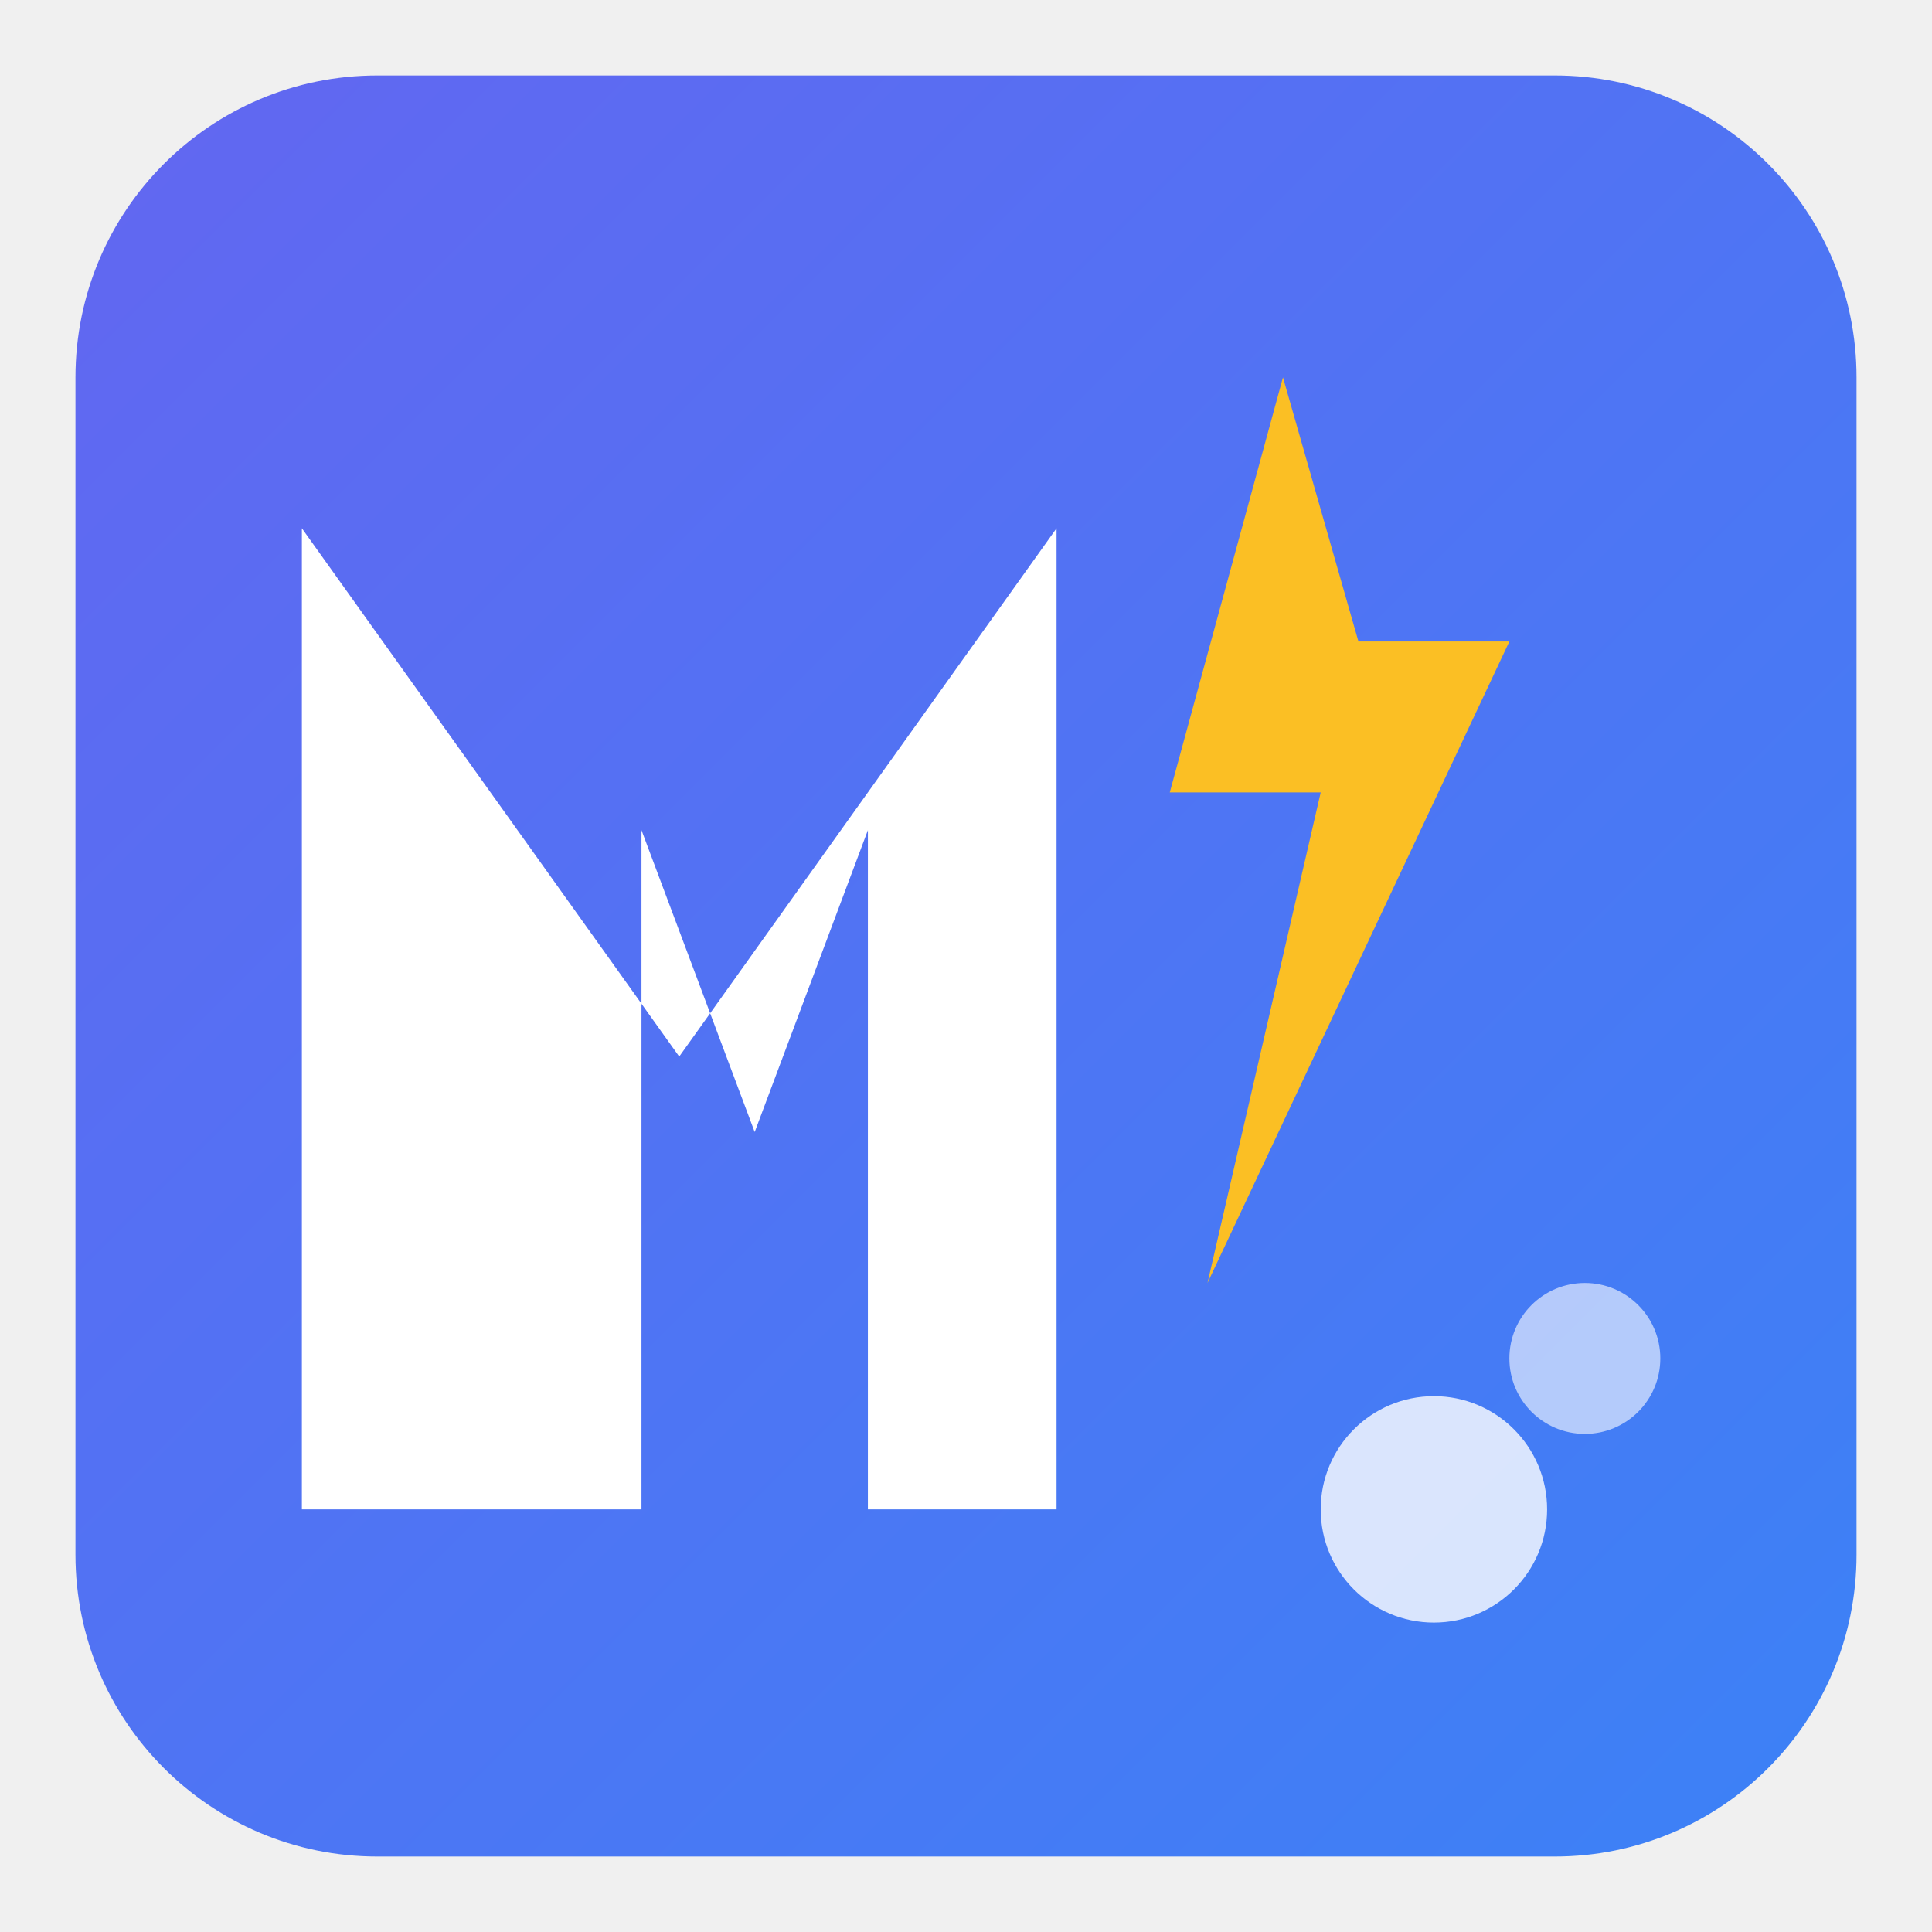
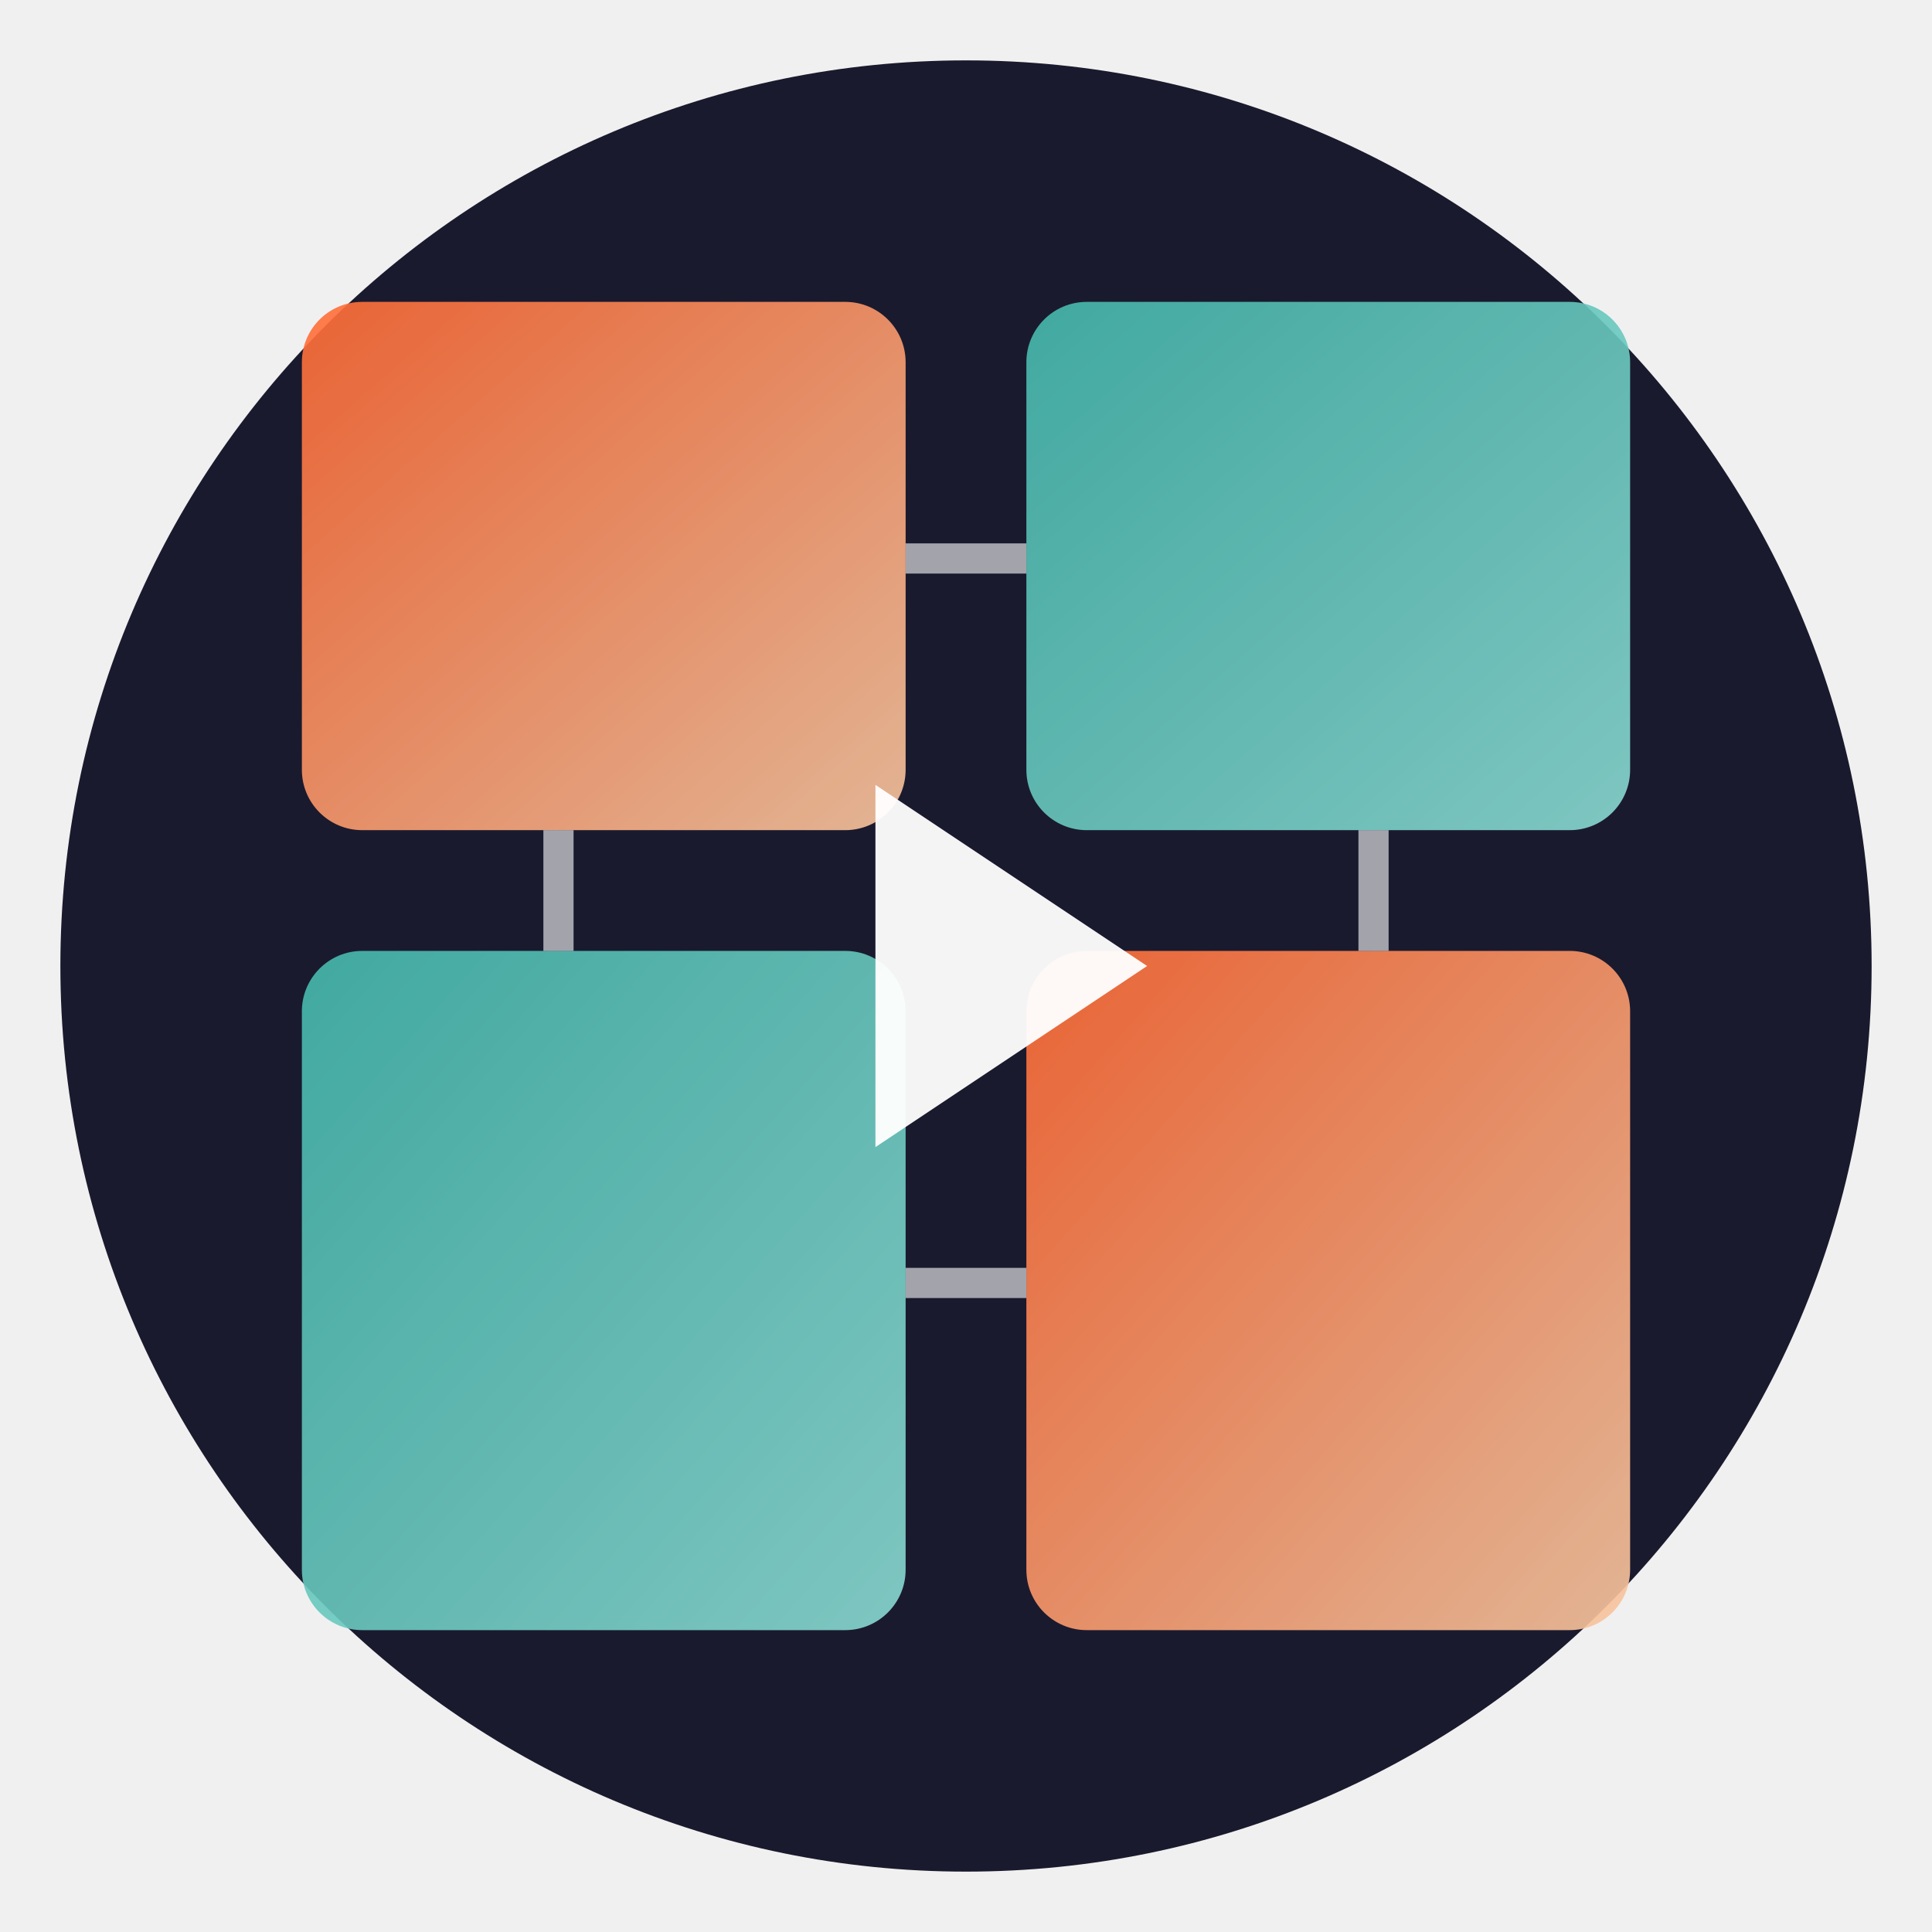
- <svg xmlns="http://www.w3.org/2000/svg" viewBox="0 0 512 512">
+ <svg xmlns="http://www.w3.org/2000/svg" viewBox="0 0 128 128">
  <defs>
-     <linearGradient id="bg" x1="0%" y1="0%" x2="100%" y2="100%">
-       <stop offset="0%" style="stop-color:#6366f1" />
-       <stop offset="100%" style="stop-color:#3b82f6" />
+     <linearGradient id="grad1" x1="0%" y1="0%" x2="100%" y2="100%">
+       <stop offset="0%" style="stop-color:#FF6B35;stop-opacity:1" />
+       <stop offset="100%" style="stop-color:#F7C59F;stop-opacity:1" />
+     </linearGradient>
+     <linearGradient id="grad2" x1="0%" y1="0%" x2="100%" y2="100%">
+       <stop offset="0%" style="stop-color:#45B8AC;stop-opacity:1" />
+       <stop offset="100%" style="stop-color:#89D8D0;stop-opacity:1" />
    </linearGradient>
  </defs>
-   <rect x="20" y="20" width="472" height="472" rx="80" fill="url(#bg)" />
-   <path d="M80 400 L80 140 L180 280 L280 140 L280 400 L230 400 L230 220 L200 300 L170 220 L170 400 Z" fill="white" />
-   <path d="M340 100 L310 210 L350 210 L320 340 L400 170 L360 170 Z" fill="#fbbf24" />
-   <circle cx="380" cy="400" r="30" fill="white" opacity="0.8" />
-   <circle cx="420" cy="360" r="20" fill="white" opacity="0.6" />
+   <circle cx="64" cy="64" r="60" fill="#1a1a2e" />
+   <rect x="20" y="20" width="40" height="35" rx="4" fill="url(#grad1)" opacity="0.9" />
+   <rect x="68" y="20" width="40" height="35" rx="4" fill="url(#grad2)" opacity="0.9" />
+   <rect x="20" y="63" width="40" height="45" rx="4" fill="url(#grad2)" opacity="0.9" />
+   <rect x="68" y="63" width="40" height="45" rx="4" fill="url(#grad1)" opacity="0.9" />
+   <path d="M60 37 Q 64 37, 68 37" stroke="#fff" stroke-width="2" fill="none" opacity="0.6" />
+   <path d="M60 85 Q 64 85, 68 85" stroke="#fff" stroke-width="2" fill="none" opacity="0.6" />
+   <path d="M37 55 Q 37 59, 37 63" stroke="#fff" stroke-width="2" fill="none" opacity="0.6" />
+   <path d="M91 55 Q 91 59, 91 63" stroke="#fff" stroke-width="2" fill="none" opacity="0.6" />
+   <polygon points="58,52 58,76 76,64" fill="#fff" opacity="0.95" />
</svg>
